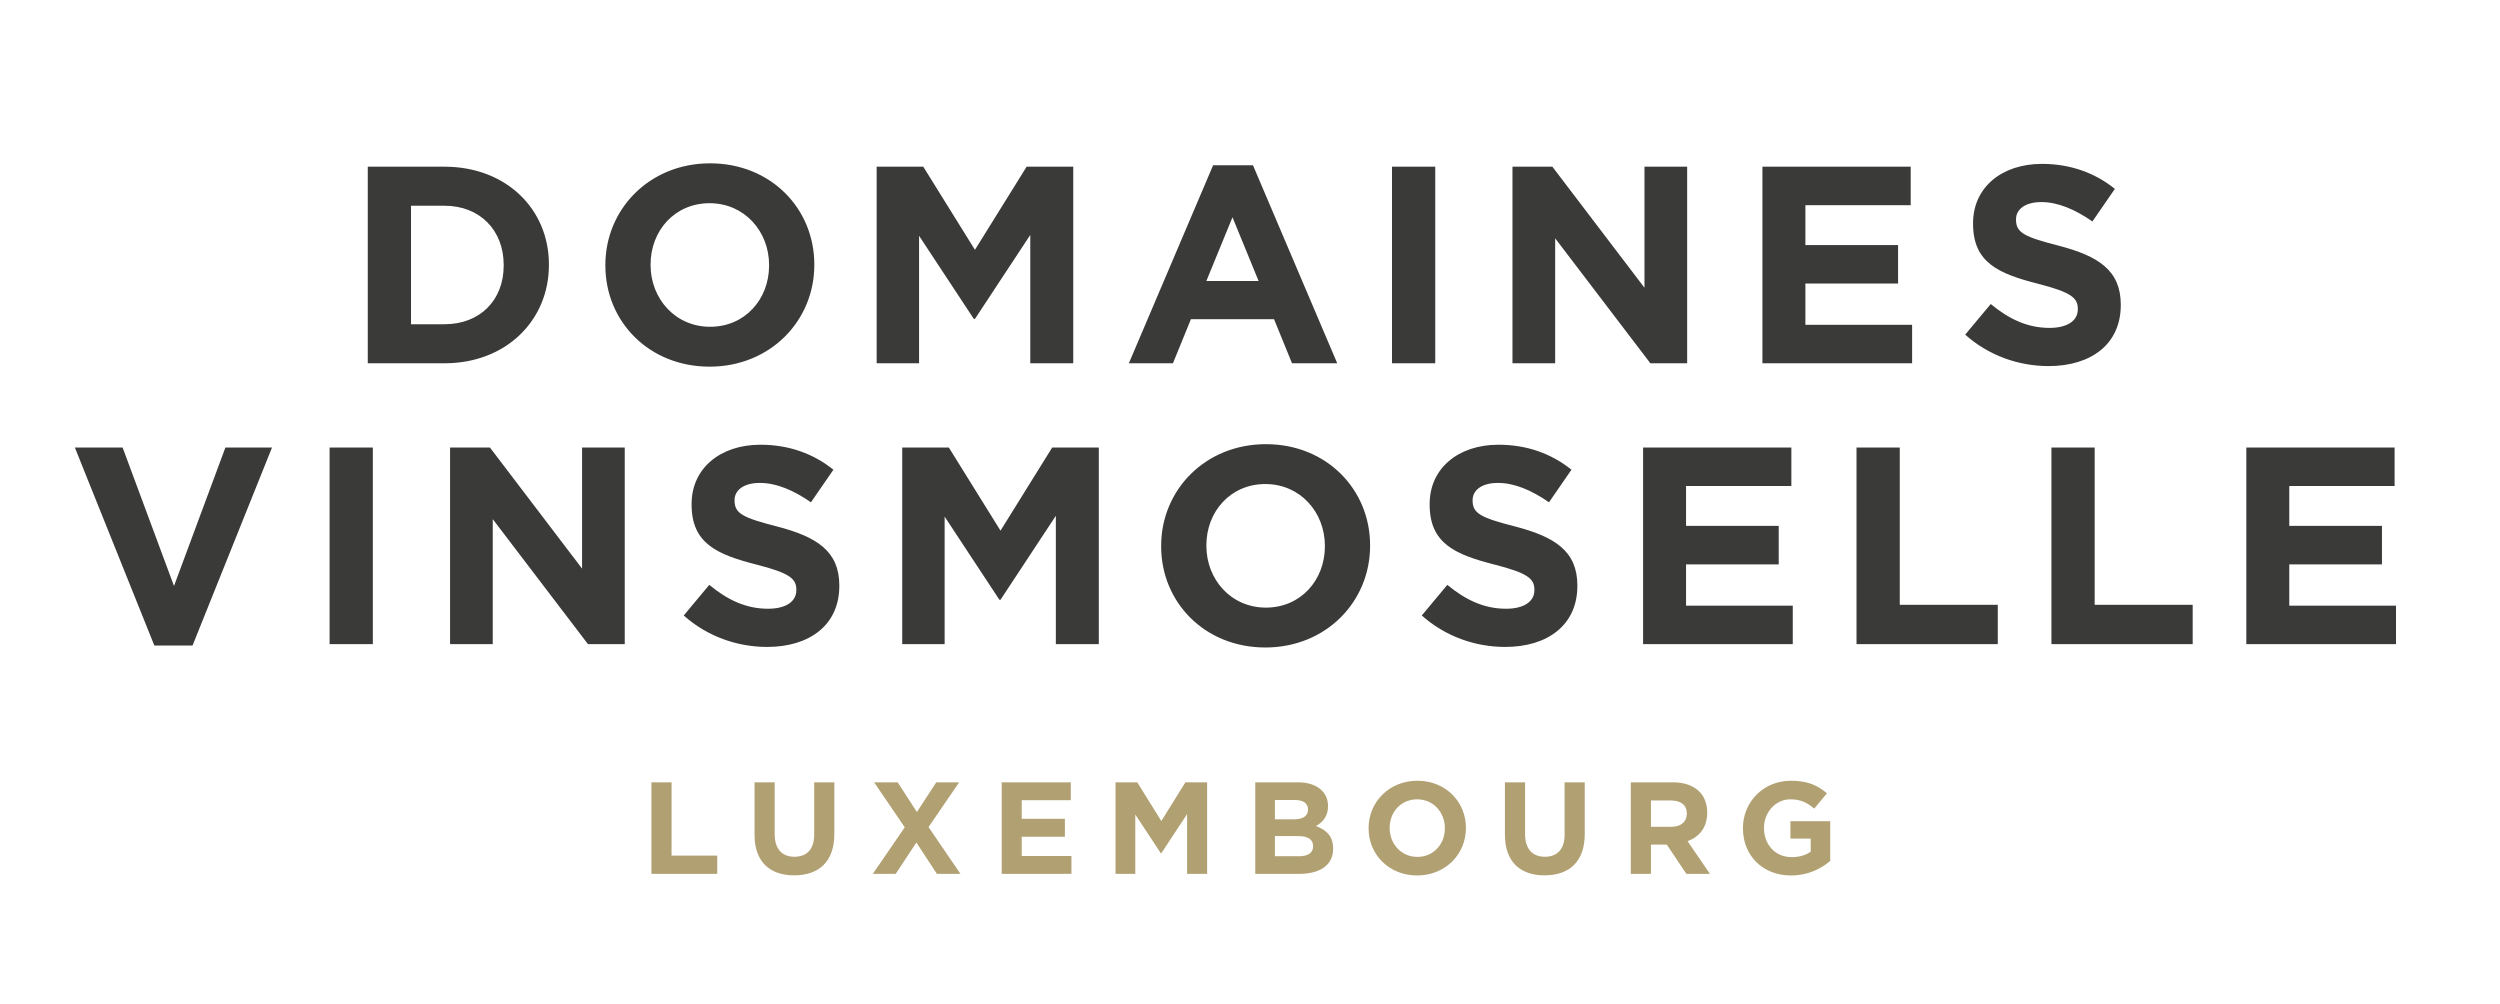
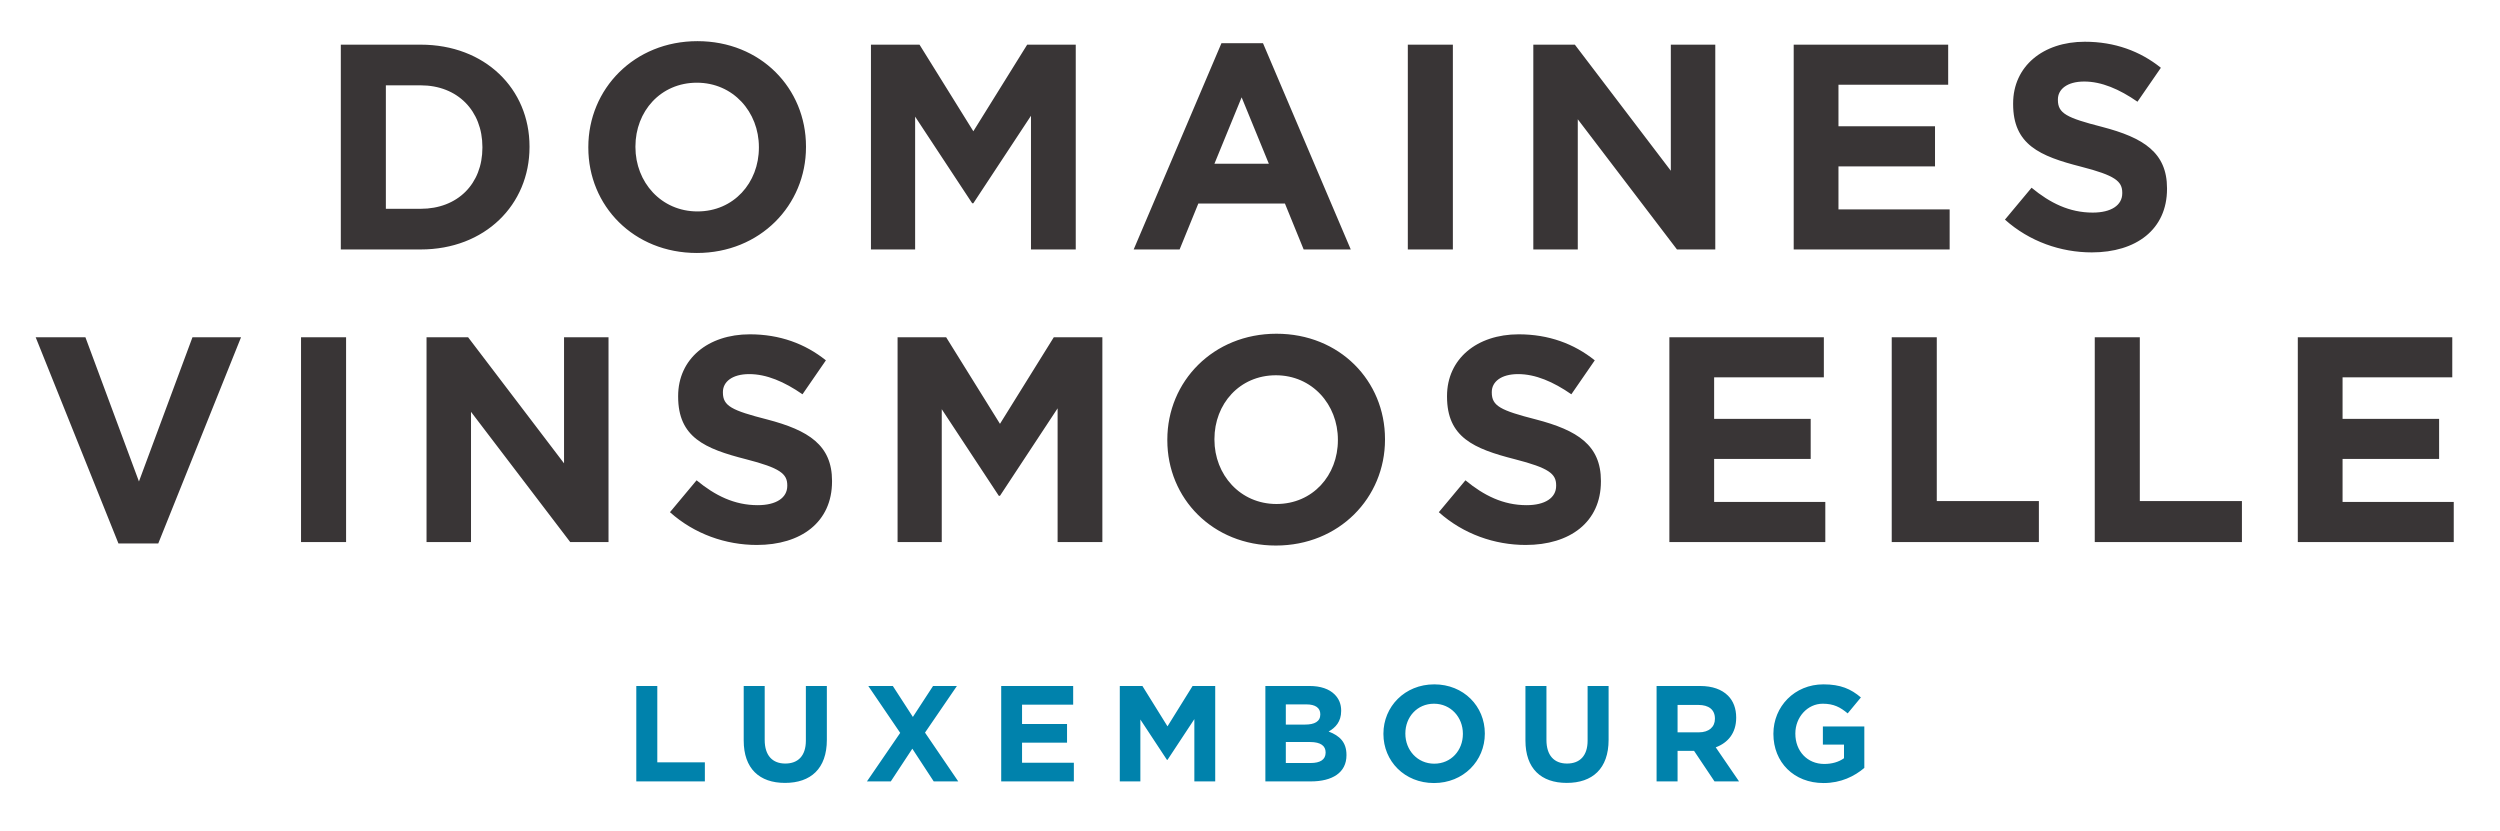
- <svg xmlns="http://www.w3.org/2000/svg" width="100%" height="100%" viewBox="0 0 284 114" version="1.1" xml:space="preserve" style="fill-rule:evenodd;clip-rule:evenodd;stroke-linejoin:round;stroke-miterlimit:2;">
-   <path d="M74.001,99.275l7.477,0l0,-2.081l-5.188,0l0,-8.324l-2.289,0l0,10.405Zm16.217,0.164c2.794,0 4.563,-1.546 4.563,-4.698l0,-5.871l-2.289,0l0,5.961c0,1.65 -0.847,2.497 -2.244,2.497c-1.398,0 -2.245,-0.877 -2.245,-2.572l0,-5.886l-2.289,0l0,5.946c0,3.062 1.709,4.623 4.504,4.623m8.933,-0.164l2.601,0l2.349,-3.567l2.334,3.567l2.675,0l-3.627,-5.321l3.479,-5.084l-2.602,0l-2.2,3.374l-2.185,-3.374l-2.675,0l3.478,5.113l-3.627,5.292Zm14.641,0l7.923,0l0,-2.036l-5.648,0l0,-2.185l4.905,0l0,-2.037l-4.905,0l0,-2.111l5.574,0l0,-2.036l-7.849,0l0,10.405Zm12.932,0l2.245,0l0,-6.748l2.898,4.399l0.06,0l2.928,-4.444l0,6.793l2.274,0l0,-10.405l-2.467,0l-2.735,4.4l-2.735,-4.4l-2.468,0l0,10.405Zm15.875,0l4.95,0c2.348,0 3.894,-0.951 3.894,-2.854l0,-0.03c0,-1.397 -0.743,-2.095 -1.947,-2.556c0.743,-0.416 1.368,-1.071 1.368,-2.245l0,-0.03c0,-0.713 -0.238,-1.293 -0.714,-1.768c-0.595,-0.595 -1.531,-0.922 -2.72,-0.922l-4.831,0l0,10.405Zm2.23,-6.198l0,-2.2l2.259,0c0.966,0 1.501,0.386 1.501,1.07l0,0.03c0,0.773 -0.639,1.1 -1.65,1.1l-2.11,0Zm0,4.191l0,-2.289l2.645,0c1.175,0 1.695,0.431 1.695,1.13l0,0.03c0,0.773 -0.609,1.129 -1.62,1.129l-2.72,0Zm16.157,2.185c3.21,0 5.544,-2.422 5.544,-5.38l0,-0.03c0,-2.958 -2.304,-5.351 -5.514,-5.351c-3.211,0 -5.545,2.423 -5.545,5.381l0,0.029c0,2.958 2.304,5.351 5.515,5.351m0.03,-2.11c-1.844,0 -3.152,-1.487 -3.152,-3.27l0,-0.03c0,-1.784 1.279,-3.241 3.122,-3.241c1.843,0 3.151,1.487 3.151,3.271l0,0.029c0,1.784 -1.278,3.241 -3.121,3.241m14.447,2.096c2.795,0 4.564,-1.546 4.564,-4.698l0,-5.871l-2.289,0l0,5.961c0,1.65 -0.848,2.497 -2.245,2.497c-1.397,0 -2.244,-0.877 -2.244,-2.572l0,-5.886l-2.289,0l0,5.946c0,3.062 1.709,4.623 4.503,4.623m9.796,-0.164l2.289,0l0,-3.33l1.798,0l2.23,3.33l2.676,0l-2.542,-3.716c1.323,-0.491 2.229,-1.546 2.229,-3.226l0,-0.029c0,-0.981 -0.312,-1.799 -0.891,-2.379c-0.684,-0.683 -1.71,-1.055 -3.033,-1.055l-4.756,0l0,10.405Zm2.289,-5.351l0,-2.988l2.274,0c1.115,0 1.799,0.506 1.799,1.487l0,0.029c0,0.877 -0.639,1.472 -1.754,1.472l-2.319,0Zm15.919,5.529c1.903,0 3.374,-0.743 4.445,-1.65l0,-4.517l-4.519,-0.001l0,1.977l2.304,0l0,1.486c-0.58,0.416 -1.323,0.624 -2.155,0.624c-1.844,0 -3.152,-1.397 -3.152,-3.299l0,-0.029c0,-1.77 1.323,-3.242 2.988,-3.242c1.204,0.001 1.918,0.388 2.72,1.056l1.442,-1.739c-1.085,-0.921 -2.215,-1.426 -4.088,-1.426c-3.151,0 -5.455,2.423 -5.455,5.381l0,0.029c0,3.077 2.23,5.351 5.47,5.351" style="fill:#b1a072;fill-rule:nonzero;" />
-   <path d="M17.533,73.332l4.339,0l9.029,-22.492l-5.296,0l-5.839,15.728l-5.838,-15.728l-5.424,0l9.029,22.492Zm19.908,-0.16l4.913,0l0,-22.333l-4.913,0l0,22.333Zm13.686,0l4.85,0l0,-14.197l10.815,14.197l4.18,0l0,-22.332l-4.85,0l0,13.75l-10.464,-13.75l-4.531,0l0,22.332Zm36.019,0.32c4.818,0 8.2,-2.489 8.2,-6.924l0,-0.063c0,-3.893 -2.553,-5.52 -7.083,-6.7c-3.86,-0.989 -4.817,-1.468 -4.817,-2.935l0,-0.064c0,-1.085 0.989,-1.946 2.871,-1.946c1.882,0 3.828,0.829 5.806,2.201l2.553,-3.701c-2.265,-1.818 -5.041,-2.839 -8.295,-2.839c-4.562,0 -7.817,2.68 -7.817,6.732l0,0.063c0,4.435 2.904,5.679 7.402,6.828c3.733,0.957 4.498,1.595 4.498,2.839l0,0.064c0,1.308 -1.212,2.106 -3.222,2.106c-2.552,0 -4.658,-1.053 -6.668,-2.712l-2.903,3.477c2.68,2.393 6.094,3.574 9.475,3.574m15.346,-0.32l4.818,0l0,-14.484l6.221,9.444l0.127,0l6.285,-9.539l0,14.579l4.882,0l0,-22.332l-5.296,0l-5.871,9.443l-5.87,-9.443l-5.296,0l0,22.332Zm41.251,0.383c6.891,0 11.9,-5.2 11.9,-11.549l0,-0.064c0,-6.348 -4.945,-11.485 -11.836,-11.485c-6.891,0 -11.9,5.2 -11.9,11.549l0,0.064c0,6.349 4.945,11.485 11.836,11.485m0.064,-4.53c-3.956,0 -6.763,-3.19 -6.763,-7.019l0,-0.064c0,-3.828 2.743,-6.955 6.699,-6.955c3.956,0 6.764,3.191 6.764,7.019l0,0.064c0,3.828 -2.744,6.955 -6.7,6.955m27.182,4.467c4.817,0 8.199,-2.489 8.199,-6.924l0,-0.063c0,-3.893 -2.552,-5.52 -7.082,-6.7c-3.861,-0.989 -4.818,-1.468 -4.818,-2.935l0,-0.064c0,-1.085 0.989,-1.946 2.872,-1.946c1.882,0 3.828,0.829 5.806,2.201l2.552,-3.701c-2.265,-1.818 -5.04,-2.839 -8.295,-2.839c-4.562,0 -7.816,2.68 -7.816,6.732l0,0.063c0,4.435 2.903,5.679 7.402,6.828c3.732,0.957 4.498,1.595 4.498,2.839l0,0.064c0,1.308 -1.212,2.106 -3.222,2.106c-2.553,0 -4.658,-1.053 -6.668,-2.712l-2.903,3.477c2.68,2.393 6.093,3.574 9.475,3.574m15.665,-0.32l17.004,0l0,-4.37l-12.123,0l0,-4.69l10.528,0l0,-4.371l-10.528,0l0,-4.53l11.964,0l0,-4.371l-16.845,0l0,22.332Zm24.246,0l16.048,0l0,-4.466l-11.134,0l0,-17.866l-4.914,0l0,22.332Zm22.141,0l16.048,0l0,-4.466l-11.135,0l0,-17.866l-4.913,0l0,22.332Zm22.141,0l17.004,0l0,-4.37l-12.123,0l0,-4.69l10.528,0l0,-4.371l-10.528,0l0,-4.53l11.964,0l0,-4.371l-16.845,0l0,22.332Z" style="fill:#3a3a39;fill-rule:nonzero;" />
-   <path d="M41.779,41.269l8.71,0c7.018,0 11.868,-4.881 11.868,-11.166l0,-0.064c0,-6.285 -4.85,-11.103 -11.868,-11.103l-8.71,0l0,22.333Zm4.913,-4.435l0,-13.463l3.797,0c4.02,0 6.731,2.776 6.731,6.732l0,0.064c0,3.956 -2.711,6.667 -6.731,6.667l-3.797,0Zm33.914,4.818c6.891,0 11.9,-5.2 11.9,-11.549l0,-0.064c0,-6.349 -4.945,-11.485 -11.837,-11.485c-6.891,0 -11.9,5.2 -11.9,11.549l0,0.064c0,6.348 4.945,11.485 11.837,11.485m0.063,-4.53c-3.956,0 -6.763,-3.191 -6.763,-7.019l0,-0.064c0,-3.829 2.744,-6.955 6.7,-6.955c3.956,0 6.763,3.19 6.763,7.019l0,0.064c0,3.828 -2.744,6.955 -6.7,6.955m18.919,4.147l4.817,0l0,-14.484l6.222,9.443l0.127,0l6.285,-9.539l0,14.58l4.882,0l0,-22.333l-5.296,0l-5.871,9.444l-5.87,-9.444l-5.296,0l0,22.333Zm28.649,0l5.009,0l2.042,-5.009l9.443,0l2.042,5.009l5.137,0l-9.571,-22.492l-4.531,0l-9.571,22.492Zm8.806,-9.348l2.967,-7.242l2.967,7.242l-5.934,0Zm21.088,9.348l4.913,0l0,-22.333l-4.913,0l0,22.333Zm13.686,0l4.85,0l0,-14.197l10.815,14.197l4.179,0l0,-22.333l-4.849,0l0,13.751l-10.464,-13.751l-4.531,0l0,22.333Zm28.394,0l17.005,0l0,-4.371l-12.123,0l0,-4.69l10.528,0l0,-4.37l-10.528,0l0,-4.531l11.963,0l0,-4.371l-16.845,0l0,22.333Zm32.51,0.319c4.818,0 8.199,-2.488 8.199,-6.923l0,-0.064c0,-3.892 -2.552,-5.519 -7.082,-6.7c-3.861,-0.989 -4.818,-1.467 -4.818,-2.935l0,-0.064c0,-1.084 0.989,-1.946 2.872,-1.946c1.882,0 3.828,0.83 5.806,2.202l2.552,-3.701c-2.265,-1.819 -5.04,-2.84 -8.295,-2.84c-4.562,0 -7.816,2.68 -7.816,6.732l0,0.064c0,4.435 2.903,5.679 7.402,6.827c3.732,0.957 4.498,1.595 4.498,2.84l0,0.064c0,1.308 -1.212,2.105 -3.222,2.105c-2.552,0 -4.658,-1.053 -6.668,-2.712l-2.903,3.478c2.68,2.393 6.093,3.573 9.475,3.573" style="fill:#3a3a39;fill-rule:nonzero;" />
+ <svg xmlns="http://www.w3.org/2000/svg" version="1.1" id="svg2" xml:space="preserve" width="342.332" height="113.728" viewBox="0 0 342.332 113.728">
+   <defs id="defs6">
+     <clipPath clipPathUnits="userSpaceOnUse" id="clipPath18">
+       <path d="M 3.663,4.878 H 251.998 V 81.07 H 3.663 Z" id="path16" />
+     </clipPath>
+   </defs>
+   <g id="g10" transform="matrix(1.333333,0,0,-1.333333,0,113.7284)">
+     <g id="g12">
+       <g id="g14" clip-path="url(#clipPath18)">
+         <g id="g20" transform="translate(65.3474,5.0462)">
+           <path d="M 0,0 H 7.042 V 1.96 H 2.157 V 9.799 H 0 Z m 15.273,-0.154 c 2.632,0 4.297,1.455 4.297,4.424 V 9.799 H 17.415 V 4.186 c 0,-1.554 -0.797,-2.352 -2.114,-2.352 -1.315,0 -2.114,0.825 -2.114,2.422 v 5.543 h -2.156 v -5.6 c 0,-2.883 1.611,-4.353 4.242,-4.353 M 23.687,0 h 2.45 L 28.348,3.359 30.545,0 h 2.52 l -3.414,5.011 3.275,4.788 h -2.45 L 28.404,6.621 26.346,9.799 h -2.52 l 3.277,-4.816 z m 13.789,0 h 7.461 v 1.917 h -5.32 v 2.059 h 4.62 v 1.917 h -4.62 v 1.989 h 5.25 v 1.917 h -7.391 z m 12.179,0 h 2.113 v 6.356 l 2.73,-4.144 h 0.056 l 2.758,4.184 V 0 h 2.143 V 9.799 H 57.13 L 54.554,5.655 51.979,9.799 h -2.324 z m 14.951,0 h 4.662 c 2.211,0 3.667,0.896 3.667,2.688 v 0.027 c 0,1.316 -0.699,1.974 -1.833,2.408 0.699,0.392 1.288,1.009 1.288,2.114 v 0.029 c 0,0.671 -0.224,1.217 -0.672,1.666 -0.56,0.56 -1.442,0.867 -2.562,0.867 h -4.55 z m 2.1,5.837 v 2.072 h 2.127 c 0.91,0 1.414,-0.363 1.414,-1.008 V 6.874 c 0,-0.728 -0.601,-1.037 -1.553,-1.037 z m 0,-3.947 v 2.155 h 2.492 c 1.105,0 1.595,-0.405 1.595,-1.064 V 2.954 c 0,-0.728 -0.574,-1.064 -1.525,-1.064 z m 15.216,-2.058 c 3.025,0 5.222,2.282 5.222,5.068 v 0.028 c 0,2.786 -2.17,5.039 -5.194,5.039 -3.024,0 -5.221,-2.282 -5.221,-5.067 V 4.871 c 0,-2.786 2.17,-5.039 5.193,-5.039 M 81.95,1.82 c -1.736,0 -2.968,1.399 -2.968,3.08 v 0.028 c 0,1.679 1.205,3.051 2.94,3.051 1.737,0 2.969,-1.399 2.969,-3.079 V 4.871 c 0,-1.68 -1.205,-3.051 -2.941,-3.051 m 13.607,-1.974 c 2.632,0 4.298,1.455 4.298,4.424 V 9.799 H 97.699 V 4.186 c 0,-1.554 -0.798,-2.352 -2.114,-2.352 -1.316,0 -2.113,0.825 -2.113,2.422 v 5.543 h -2.157 v -5.6 c 0,-2.883 1.61,-4.353 4.242,-4.353 M 104.783,0 h 2.155 v 3.136 h 1.666 0.029 L 110.732,0 h 2.52 l -2.394,3.5 c 1.247,0.462 2.1,1.456 2.1,3.038 v 0.026 c 0,0.925 -0.293,1.696 -0.839,2.241 -0.645,0.644 -1.611,0.994 -2.857,0.994 h -4.479 z m 2.155,5.039 v 2.814 h 2.143 c 1.049,0 1.694,-0.475 1.694,-1.4 V 6.426 c 0,-0.826 -0.603,-1.387 -1.653,-1.387 z m 14.993,-5.207 c 1.792,0 3.179,0.699 4.187,1.554 v 4.256 h -4.256 V 3.78 h 2.169 v -1.4 c -0.545,-0.392 -1.246,-0.588 -2.03,-0.588 -1.736,0 -2.967,1.314 -2.967,3.108 v 0.028 c 0,1.666 1.245,3.051 2.813,3.051 1.135,0 1.807,-0.364 2.562,-0.994 l 1.357,1.638 c -1.021,0.869 -2.085,1.344 -3.849,1.344 -2.967,0 -5.137,-2.282 -5.137,-5.067 V 4.871 c 0,-2.897 2.099,-5.039 5.151,-5.039" style="fill:#0082ac;fill-opacity:1;fill-rule:nonzero;stroke:none" id="path22" />
+         </g>
+         <g id="g24" transform="translate(12.1658,29.4793)">
+           <path d="M 0,0 H 4.086 L 12.59,21.183 H 7.602 L 2.104,6.37 -3.395,21.183 h -5.108 z m 18.75,0.15 h 4.627 V 21.183 H 18.75 Z m 12.889,0 h 4.568 V 13.521 L 46.393,0.15 h 3.936 V 21.183 H 45.761 V 8.233 l -9.855,12.95 h -4.267 z m 33.923,-0.3 c 4.537,0 7.722,2.343 7.722,6.52 v 0.06 c 0,3.666 -2.404,5.198 -6.67,6.31 -3.636,0.931 -4.537,1.382 -4.537,2.764 v 0.06 c 0,1.022 0.931,1.833 2.704,1.833 1.773,0 3.606,-0.781 5.469,-2.073 l 2.403,3.486 c -2.133,1.712 -4.747,2.673 -7.812,2.673 -4.297,0 -7.362,-2.524 -7.362,-6.339 v -0.061 c 0,-4.176 2.735,-5.348 6.972,-6.429 3.515,-0.902 4.236,-1.503 4.236,-2.675 v -0.06 c 0,-1.232 -1.142,-1.983 -3.035,-1.983 -2.403,0 -4.386,0.992 -6.279,2.554 L 56.638,3.215 c 2.524,-2.254 5.739,-3.365 8.924,-3.365 m 14.453,0.3 h 4.537 v 13.642 l 5.859,-8.894 h 0.12 l 5.919,8.984 V 0.15 h 4.597 V 21.183 H 96.06 l -5.529,-8.894 -5.529,8.894 h -4.987 z m 38.851,-0.36 c 6.489,0 11.207,4.897 11.207,10.877 v 0.06 c 0,5.979 -4.657,10.816 -11.148,10.816 -6.49,0 -11.207,-4.897 -11.207,-10.876 v -0.061 c 0,-5.979 4.657,-10.816 11.148,-10.816 m 0.059,4.267 c -3.725,0 -6.369,3.004 -6.369,6.61 v 0.06 c 0,3.606 2.584,6.55 6.31,6.55 3.725,0 6.369,-3.005 6.369,-6.61 v -0.061 c 0,-3.605 -2.584,-6.549 -6.31,-6.549 m 25.6,-4.207 c 4.537,0 7.723,2.343 7.723,6.52 v 0.06 c 0,3.666 -2.405,5.198 -6.671,6.31 -3.636,0.931 -4.537,1.382 -4.537,2.764 v 0.06 c 0,1.022 0.931,1.833 2.704,1.833 1.773,0 3.606,-0.781 5.468,-2.073 l 2.405,3.486 c -2.134,1.712 -4.748,2.673 -7.813,2.673 -4.297,0 -7.361,-2.524 -7.361,-6.339 v -0.061 c 0,-4.176 2.734,-5.348 6.971,-6.429 3.515,-0.902 4.236,-1.503 4.236,-2.675 v -0.06 c 0,-1.232 -1.142,-1.983 -3.034,-1.983 -2.405,0 -4.387,0.992 -6.281,2.554 l -2.734,-3.275 c 2.524,-2.254 5.739,-3.365 8.924,-3.365 m 14.753,0.3 h 16.015 v 4.117 h -11.418 v 4.417 h 9.916 V 12.8 h -9.916 v 4.267 h 11.268 v 4.116 h -15.865 z m 22.836,0 h 15.113 v 4.207 h -10.486 v 16.826 h -4.627 z m 20.851,0 h 15.114 v 4.207 h -10.487 v 16.826 h -4.627 z m 20.853,0 h 16.015 v 4.117 h -11.418 v 4.417 h 9.915 V 12.8 h -9.915 v 4.267 h 11.267 v 4.116 h -15.864 z" style="fill:#393536;fill-opacity:1;fill-rule:nonzero;stroke:none" id="path26" />
+         </g>
+         <g id="g28" transform="translate(35.0012,59.6766)">
+           <path d="m 0,0 h 8.203 c 6.61,0 11.177,4.597 11.177,10.516 v 0.06 c 0,5.92 -4.567,10.457 -11.177,10.457 H 0 Z m 4.627,4.176 v 12.68 h 3.576 c 3.786,0 6.339,-2.614 6.339,-6.34 v -0.06 c 0,-3.726 -2.553,-6.28 -6.339,-6.28 z m 31.94,-4.537 c 6.49,0 11.207,4.898 11.207,10.877 v 0.06 c 0,5.98 -4.657,10.817 -11.147,10.817 -6.49,0 -11.208,-4.897 -11.208,-10.877 v -0.06 c 0,-5.979 4.658,-10.817 11.148,-10.817 m 0.06,4.267 c -3.726,0 -6.37,3.005 -6.37,6.61 v 0.06 c 0,3.606 2.584,6.55 6.31,6.55 3.726,0 6.37,-3.004 6.37,-6.61 v -0.06 c 0,-3.605 -2.584,-6.55 -6.31,-6.55 M 54.445,0 h 4.537 v 13.641 l 5.859,-8.894 h 0.12 l 5.919,8.984 V 0 h 4.598 V 21.033 H 70.49 l -5.529,-8.894 -5.528,8.894 h -4.988 z m 26.982,0 h 4.717 l 1.923,4.717 h 8.894 L 98.884,0 h 4.838 l -9.014,21.183 h -4.267 z m 8.293,8.804 2.794,6.82 2.795,-6.82 z M 109.581,0 h 4.627 v 21.033 h -4.627 z m 12.889,0 h 4.566 V 13.371 L 137.223,0 h 3.935 v 21.033 h -4.566 V 8.083 l -9.856,12.95 h -4.266 z m 26.741,0 h 16.016 v 4.116 h -11.418 v 4.417 h 9.915 v 4.116 h -9.915 v 4.267 h 11.267 v 4.117 h -15.865 z m 30.618,-0.301 c 4.537,0 7.722,2.344 7.722,6.521 v 0.06 c 0,3.665 -2.404,5.198 -6.67,6.309 -3.636,0.932 -4.537,1.383 -4.537,2.765 v 0.06 c 0,1.022 0.93,1.833 2.704,1.833 1.772,0 3.605,-0.782 5.469,-2.074 l 2.403,3.486 c -2.134,1.713 -4.747,2.674 -7.813,2.674 -4.295,0 -7.361,-2.524 -7.361,-6.34 v -0.06 c 0,-4.176 2.734,-5.348 6.971,-6.43 3.515,-0.901 4.237,-1.502 4.237,-2.674 v -0.06 c 0,-1.232 -1.142,-1.983 -3.035,-1.983 -2.403,0 -4.387,0.991 -6.279,2.554 l -2.735,-3.276 c 2.524,-2.253 5.739,-3.365 8.924,-3.365" style="fill:#393536;fill-opacity:1;fill-rule:nonzero;stroke:none" id="path30" />
+         </g>
+       </g>
+     </g>
+   </g>
</svg>
